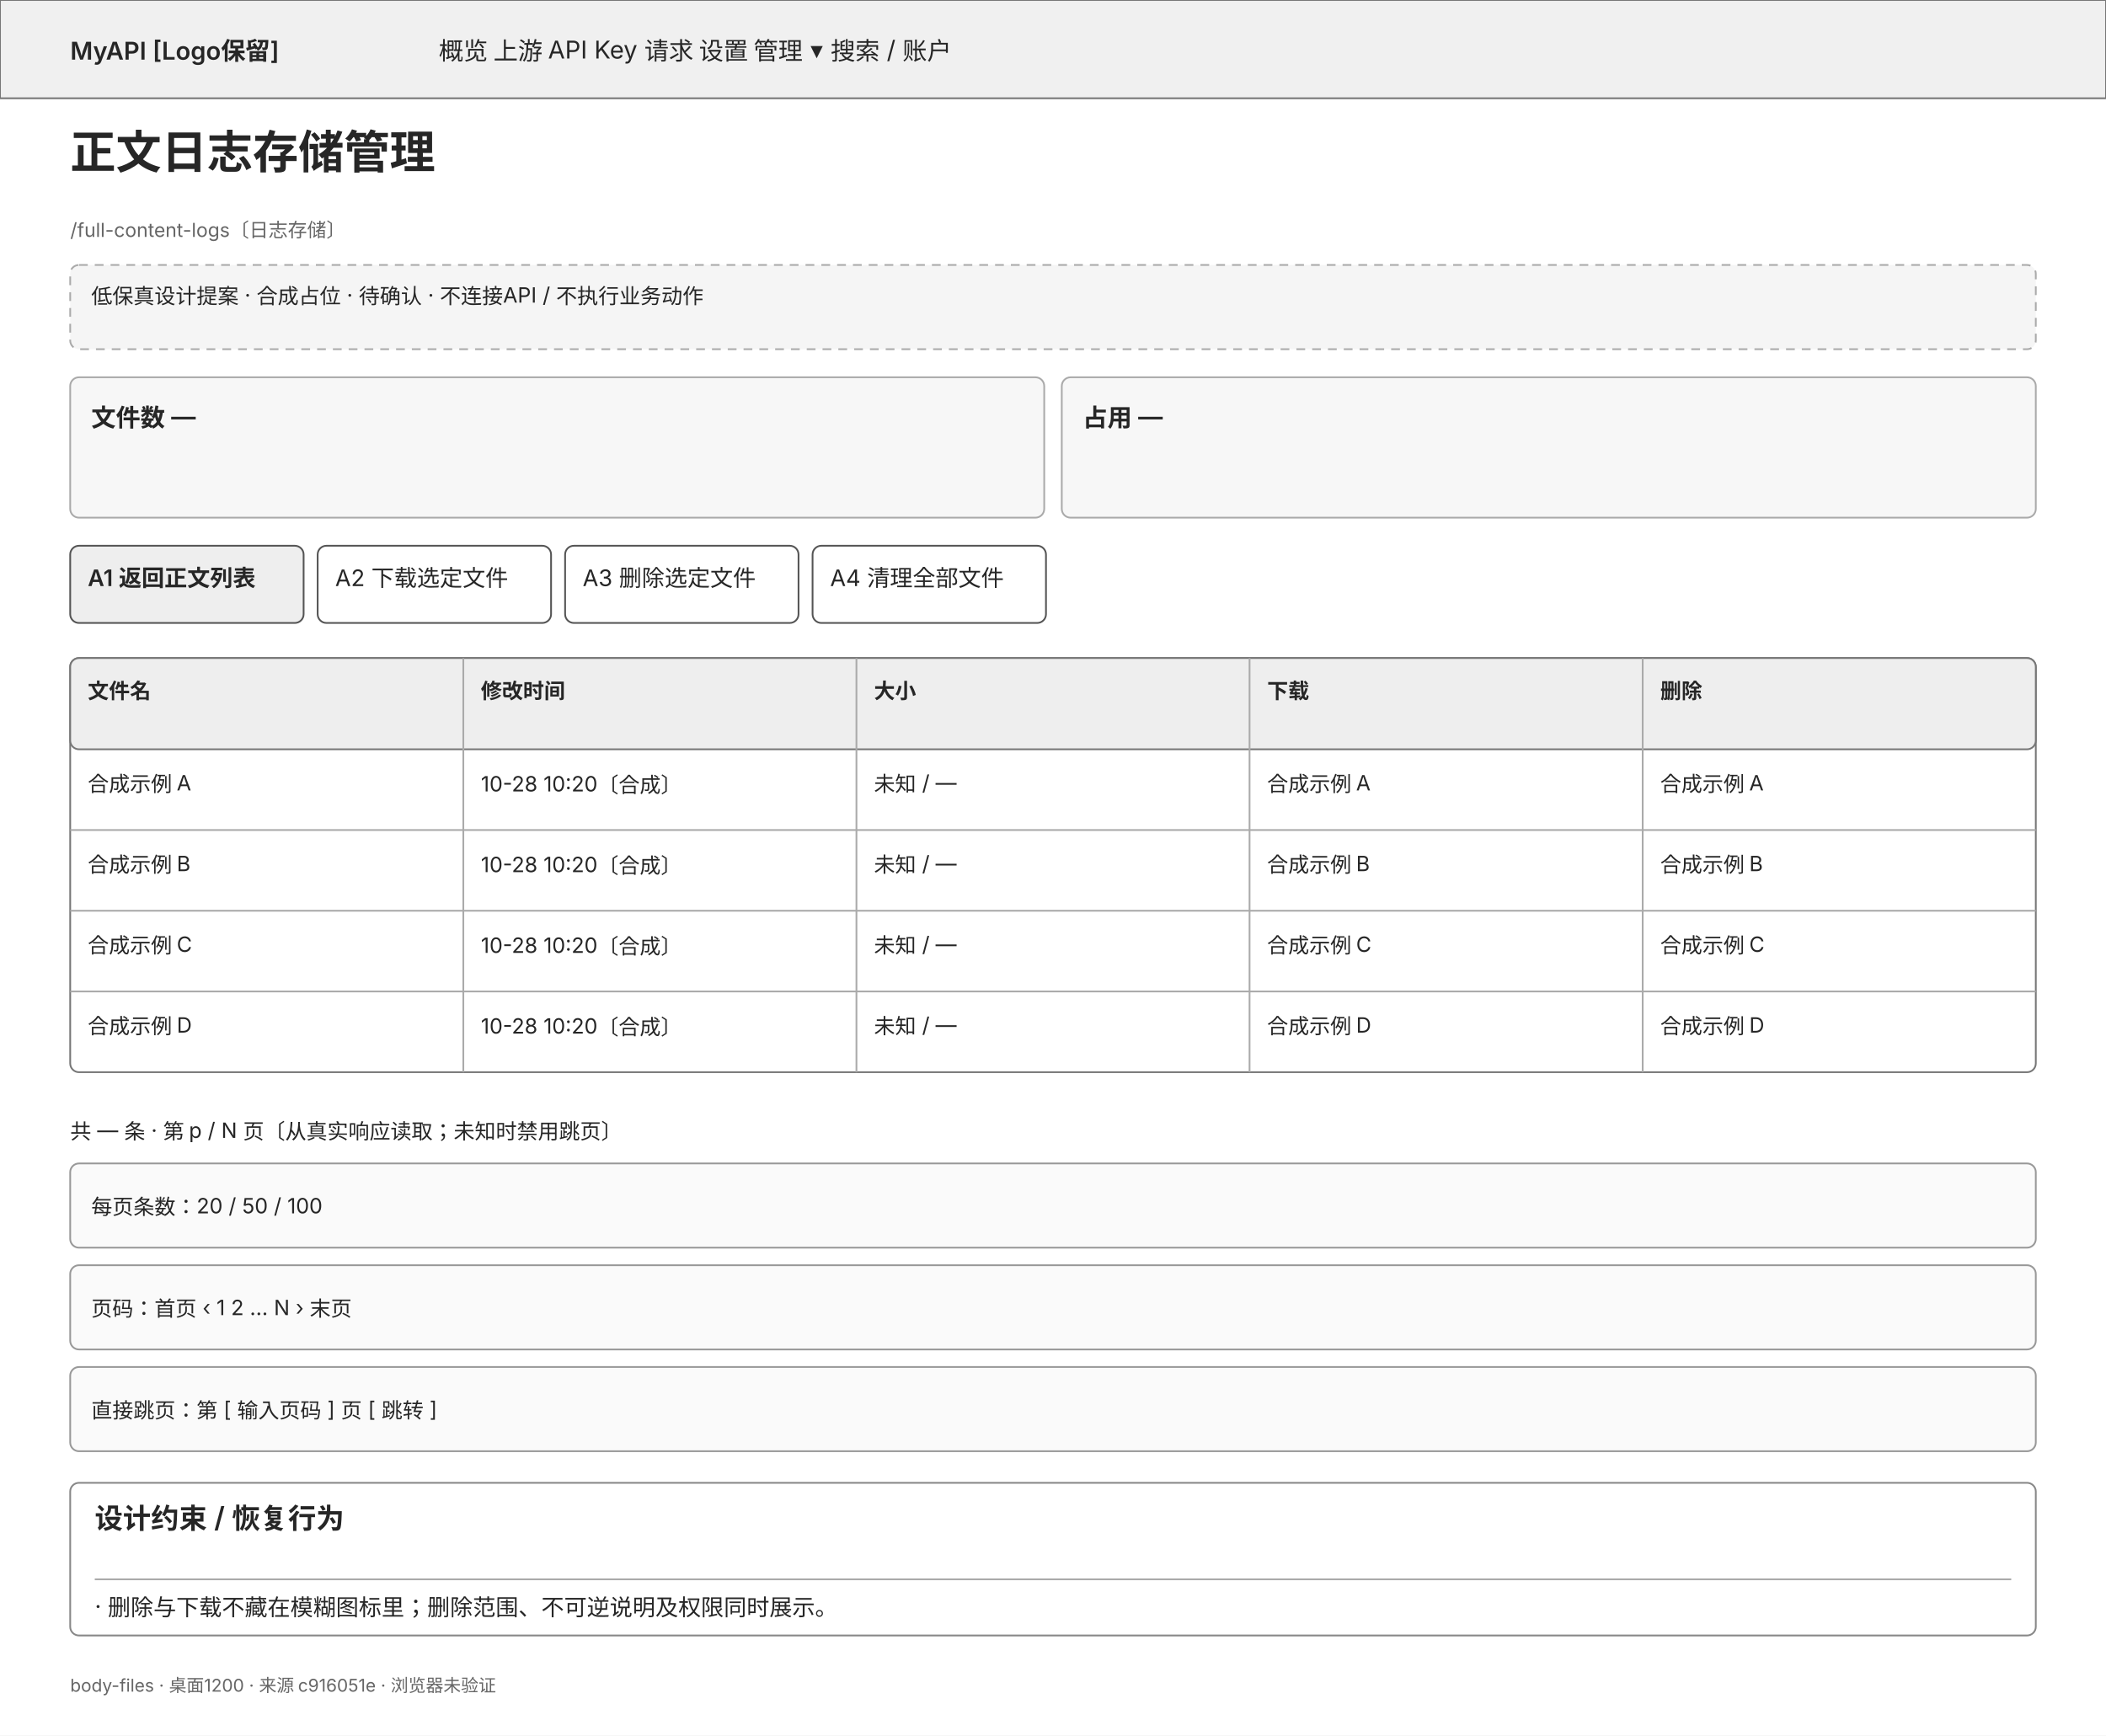
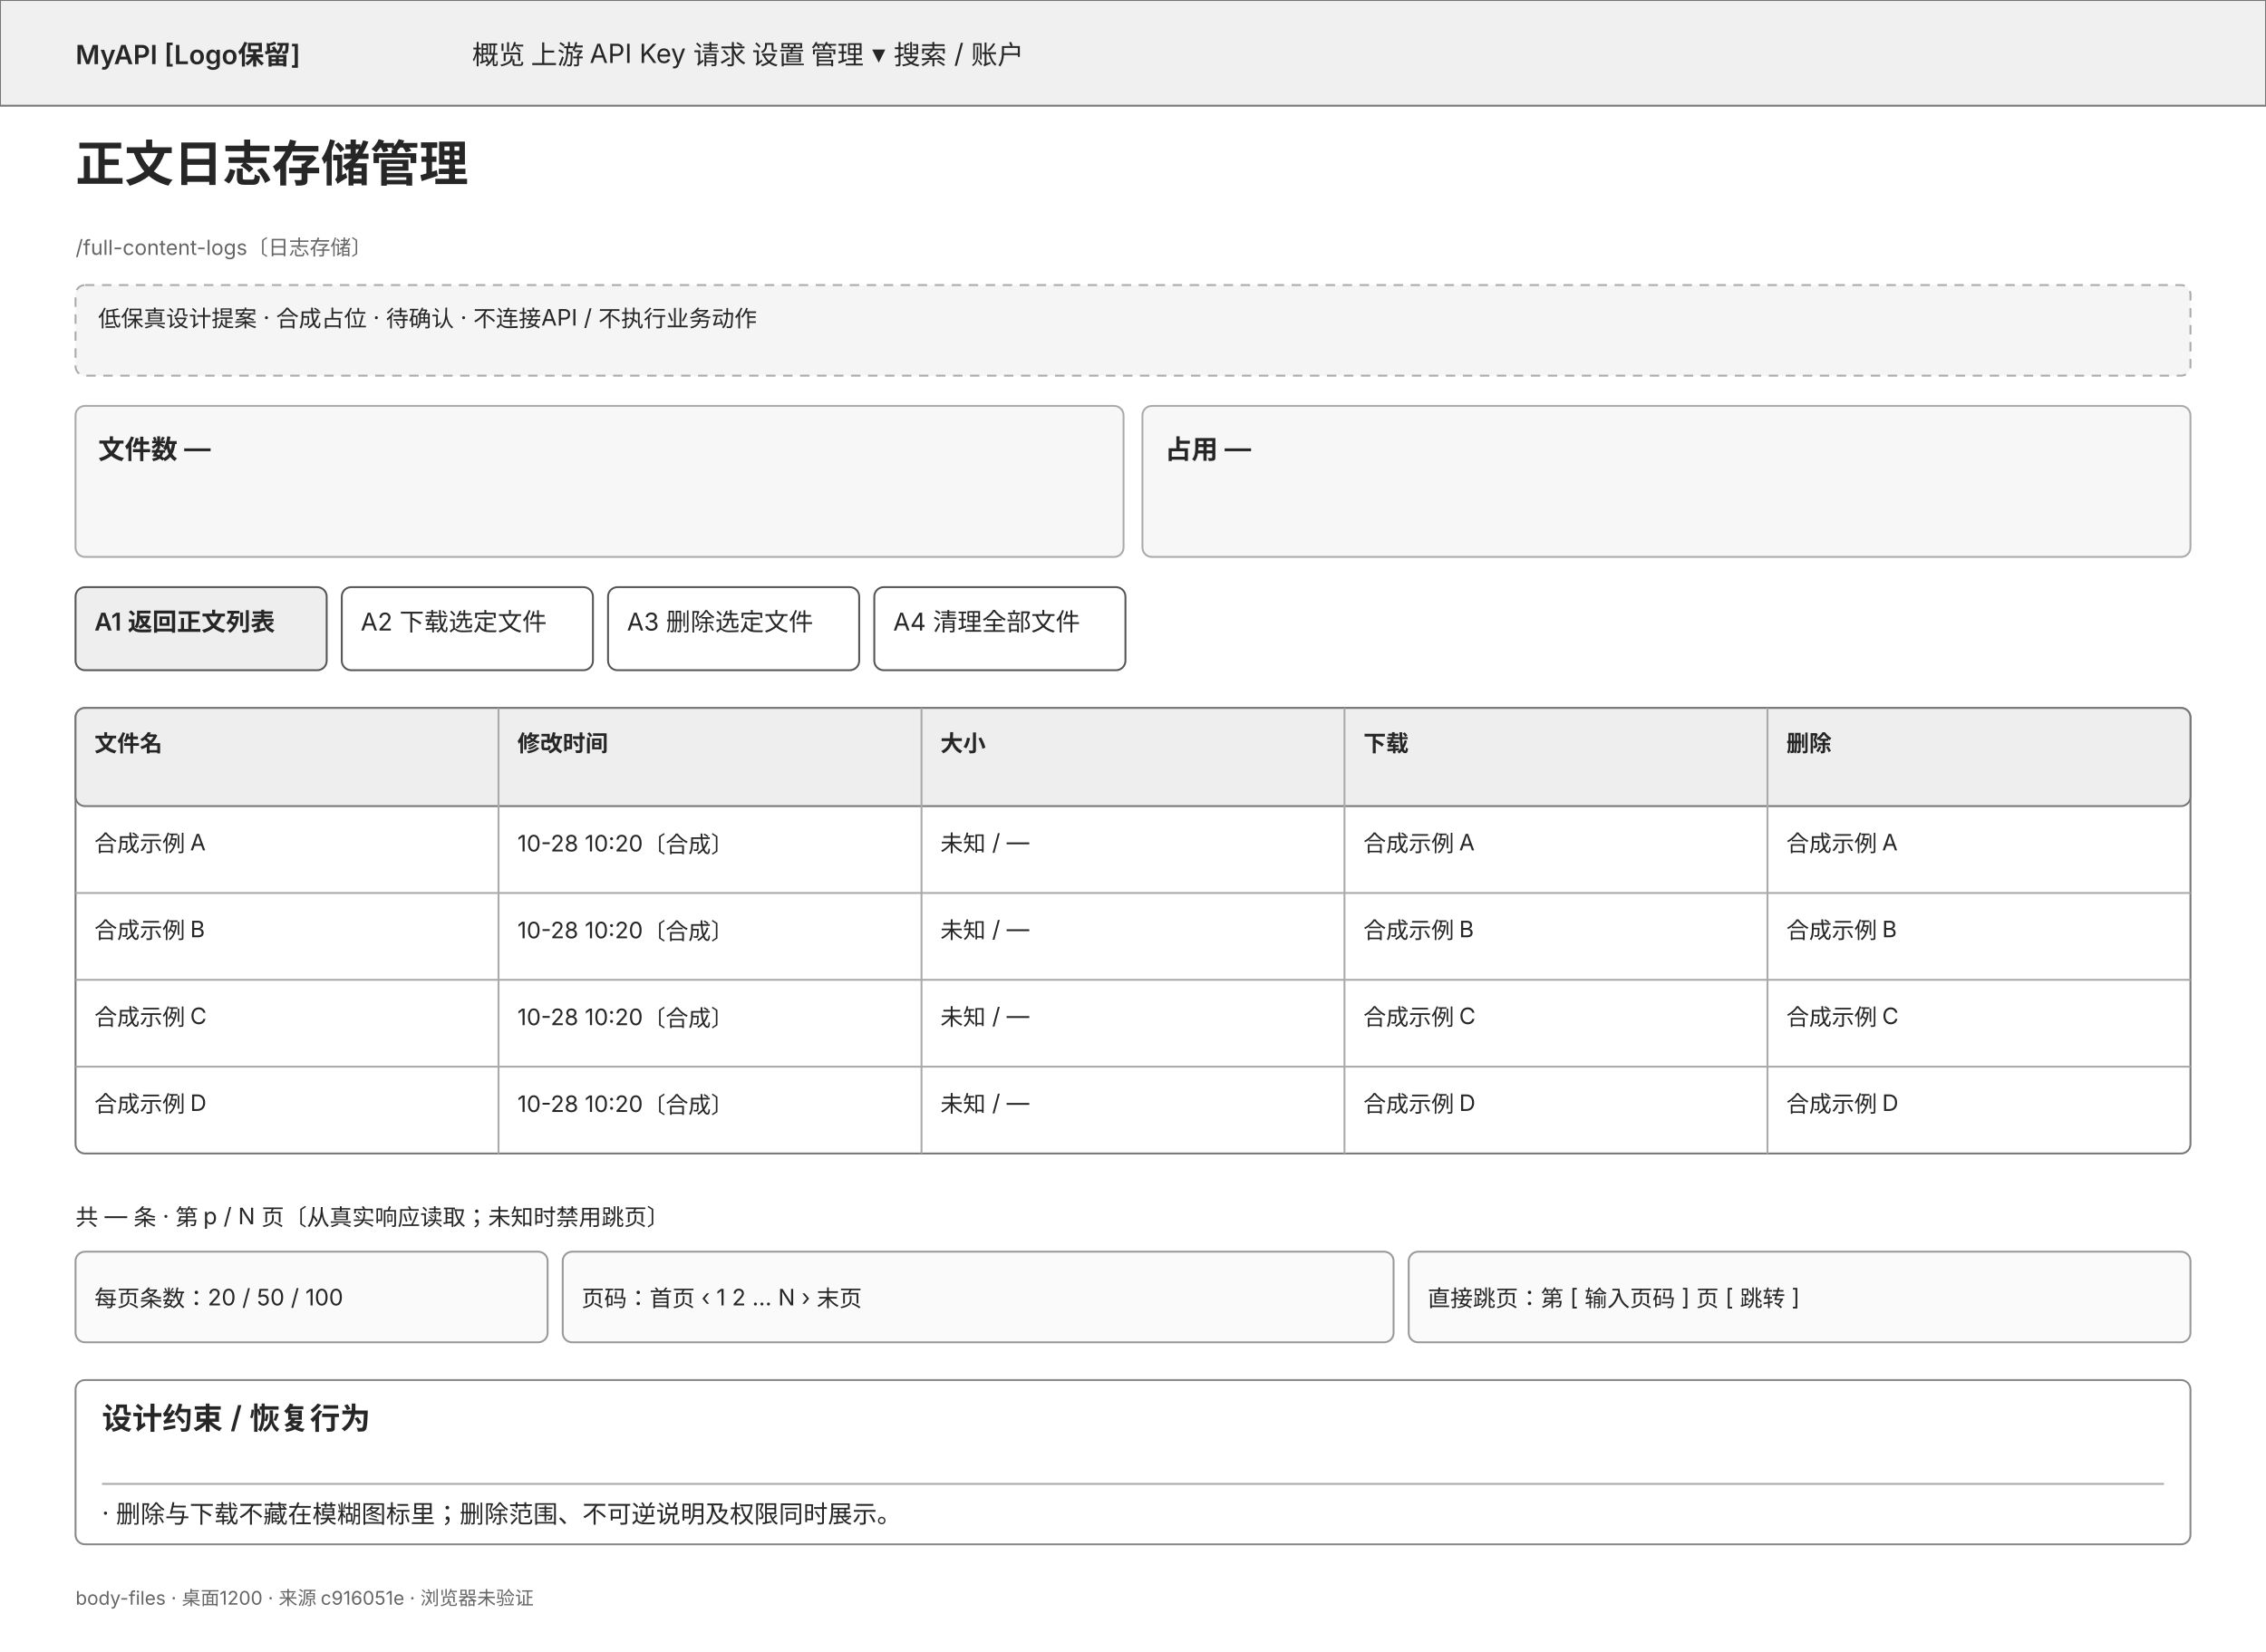
- <svg xmlns="http://www.w3.org/2000/svg" width="1200" height="989" viewBox="0 0 1200 989" role="img" aria-labelledby="title desc">
+ <svg xmlns="http://www.w3.org/2000/svg" width="1200" height="875" viewBox="0 0 1200 875" role="img" aria-labelledby="title desc">
  <rect width="100%" height="100%" fill="#ffffff" />
  <g font-family="system-ui, -apple-system, BlinkMacSystemFont, sans-serif">
    <rect x="0" y="0" width="1200" height="56" rx="0" fill="#f0f0f0" stroke="#777777" />
    <text x="40" y="34" font-size="14" font-weight="600" fill="#262626">MyAPI  [Logo保留]</text>
    <text x="250" y="34" font-size="14" font-weight="normal" fill="#262626">概览    上游    API Key    请求    设置    管理 ▾       搜索 / 账户</text>
    <text x="40" y="96" font-size="26" font-weight="600" fill="#262626">正文日志存储管理</text>
    <text x="40" y="135" font-size="11" font-weight="normal" fill="#666666">/full-content-logs〔日志存储〕</text>
    <rect x="40" y="151" width="1120" height="48" rx="5" fill="#f5f5f5" stroke="#aaaaaa" stroke-dasharray="5 4" />
    <text x="52" y="173" font-size="12" font-weight="normal" fill="#262626">低保真设计提案 · 合成占位 · 待确认 · 不连接API / 不执行业务动作</text>
    <rect x="40.0" y="215" width="555.0" height="80" rx="5" fill="#f7f7f7" stroke="#aaaaaa" />
    <text x="52.0" y="243" font-size="14" font-weight="600" fill="#262626">文件数 —</text>
    <rect x="605.0" y="215" width="555.0" height="80" rx="5" fill="#f7f7f7" stroke="#aaaaaa" />
    <text x="617.0" y="243" font-size="14" font-weight="600" fill="#262626">占用 —</text>
    <rect x="40" y="311" width="133" height="44" rx="5" fill="#eeeeee" stroke="#555555" />
    <text x="50" y="334" font-size="13" font-weight="600" fill="#262626">A1 返回正文列表</text>
    <rect x="181" y="311" width="133" height="44" rx="5" fill="#ffffff" stroke="#555555" />
    <text x="191" y="334" font-size="13" font-weight="normal" fill="#262626">A2 下载选定文件</text>
    <rect x="322" y="311" width="133" height="44" rx="5" fill="#ffffff" stroke="#555555" />
    <text x="332" y="334" font-size="13" font-weight="normal" fill="#262626">A3 删除选定文件</text>
    <rect x="463" y="311" width="133" height="44" rx="5" fill="#ffffff" stroke="#555555" />
    <text x="473" y="334" font-size="13" font-weight="normal" fill="#262626">A4 清理全部文件</text>
    <rect x="40" y="375" width="1120" height="236" rx="5" fill="#ffffff" stroke="#777777" />
    <rect x="40" y="375" width="1120" height="52" rx="5" fill="#eeeeee" stroke="#777777" />
    <text x="50.0" y="398" font-size="12" font-weight="600" fill="#262626">文件名</text>
    <text x="50.0" y="451" font-size="12" font-weight="normal" fill="#262626">合成示例 A</text>
    <text x="50.0" y="497" font-size="12" font-weight="normal" fill="#262626">合成示例 B</text>
    <text x="50.0" y="543" font-size="12" font-weight="normal" fill="#262626">合成示例 C</text>
    <text x="50.0" y="589" font-size="12" font-weight="normal" fill="#262626">合成示例 D</text>
    <text x="274.0" y="398" font-size="12" font-weight="600" fill="#262626">修改时间</text>
    <line x1="264.0" y1="375" x2="264.0" y2="611" stroke="#aaaaaa" />
    <text x="274.0" y="451" font-size="12" font-weight="normal" fill="#262626">10-28 10:20〔合成〕</text>
    <text x="274.0" y="497" font-size="12" font-weight="normal" fill="#262626">10-28 10:20〔合成〕</text>
    <text x="274.0" y="543" font-size="12" font-weight="normal" fill="#262626">10-28 10:20〔合成〕</text>
    <text x="274.0" y="589" font-size="12" font-weight="normal" fill="#262626">10-28 10:20〔合成〕</text>
    <text x="498.0" y="398" font-size="12" font-weight="600" fill="#262626">大小</text>
    <line x1="488.0" y1="375" x2="488.0" y2="611" stroke="#aaaaaa" />
    <text x="498.0" y="451" font-size="12" font-weight="normal" fill="#262626">未知 / —</text>
    <text x="498.0" y="497" font-size="12" font-weight="normal" fill="#262626">未知 / —</text>
    <text x="498.0" y="543" font-size="12" font-weight="normal" fill="#262626">未知 / —</text>
    <text x="498.0" y="589" font-size="12" font-weight="normal" fill="#262626">未知 / —</text>
    <text x="722.0" y="398" font-size="12" font-weight="600" fill="#262626">下载</text>
    <line x1="712.0" y1="375" x2="712.0" y2="611" stroke="#aaaaaa" />
    <text x="722.0" y="451" font-size="12" font-weight="normal" fill="#262626">合成示例 A</text>
    <text x="722.0" y="497" font-size="12" font-weight="normal" fill="#262626">合成示例 B</text>
    <text x="722.0" y="543" font-size="12" font-weight="normal" fill="#262626">合成示例 C</text>
    <text x="722.0" y="589" font-size="12" font-weight="normal" fill="#262626">合成示例 D</text>
    <text x="946.0" y="398" font-size="12" font-weight="600" fill="#262626">删除</text>
    <line x1="936.0" y1="375" x2="936.0" y2="611" stroke="#aaaaaa" />
    <text x="946.0" y="451" font-size="12" font-weight="normal" fill="#262626">合成示例 A</text>
    <text x="946.0" y="497" font-size="12" font-weight="normal" fill="#262626">合成示例 B</text>
    <text x="946.0" y="543" font-size="12" font-weight="normal" fill="#262626">合成示例 C</text>
    <text x="946.0" y="589" font-size="12" font-weight="normal" fill="#262626">合成示例 D</text>
    <line x1="40" y1="473" x2="1160" y2="473" stroke="#aaaaaa" />
    <line x1="40" y1="519" x2="1160" y2="519" stroke="#aaaaaa" />
    <line x1="40" y1="565" x2="1160" y2="565" stroke="#aaaaaa" />
    <text x="40" y="649" font-size="12" font-weight="normal" fill="#262626">共 — 条 · 第 p / N 页〔从真实响应读取；未知时禁用跳页〕</text>
-     <rect x="40" y="663" width="1120" height="48" rx="5" fill="#fafafa" stroke="#999999" />
-     <text x="52" y="692" font-size="12" font-weight="normal" fill="#262626">每页条数：20 / 50 / 100</text>
-     <rect x="40" y="721" width="1120" height="48" rx="5" fill="#fafafa" stroke="#999999" />
-     <text x="52" y="750" font-size="12" font-weight="normal" fill="#262626">页码：首页  ‹  1  2  …  N  ›  末页</text>
-     <rect x="40" y="779" width="1120" height="48" rx="5" fill="#fafafa" stroke="#999999" />
-     <text x="52" y="808" font-size="12" font-weight="normal" fill="#262626">直接跳页：第 [ 输入页码 ] 页  [ 跳转 ]</text>
-     <rect x="40" y="845" width="1120" height="87" rx="5" fill="#ffffff" stroke="#888888" />
-     <text x="54" y="871" font-size="16" font-weight="600" fill="#262626">设计约束 / 恢复行为</text>
-     <line x1="54" y1="900" x2="1146" y2="900" stroke="#aaaaaa" />
-     <text x="54" y="920" font-size="13" font-weight="normal" fill="#262626">· 删除与下载不藏在模糊图标里；删除范围、不可逆说明及权限同时展示。</text>
-     <text x="40" y="964" font-size="10" font-weight="normal" fill="#666666">body-files · 桌面1200 · 来源 c916051e · 浏览器未验证</text>
+     <rect x="40" y="663" width="250" height="48" rx="5" fill="#fafafa" stroke="#999999" />
+     <text x="50" y="692" font-size="12" font-weight="normal" fill="#262626">每页条数：20 / 50 / 100</text>
+     <rect x="298" y="663" width="440" height="48" rx="5" fill="#fafafa" stroke="#999999" />
+     <text x="308" y="692" font-size="12" font-weight="normal" fill="#262626">页码：首页  ‹  1  2  …  N  ›  末页</text>
+     <rect x="746" y="663" width="414" height="48" rx="5" fill="#fafafa" stroke="#999999" />
+     <text x="756" y="692" font-size="12" font-weight="normal" fill="#262626">直接跳页：第 [ 输入页码 ] 页  [ 跳转 ]</text>
+     <rect x="40" y="731" width="1120" height="87" rx="5" fill="#ffffff" stroke="#888888" />
+     <text x="54" y="757" font-size="16" font-weight="600" fill="#262626">设计约束 / 恢复行为</text>
+     <line x1="54" y1="786" x2="1146" y2="786" stroke="#aaaaaa" />
+     <text x="54" y="806" font-size="13" font-weight="normal" fill="#262626">· 删除与下载不藏在模糊图标里；删除范围、不可逆说明及权限同时展示。</text>
+     <text x="40" y="850" font-size="10" font-weight="normal" fill="#666666">body-files · 桌面1200 · 来源 c916051e · 浏览器未验证</text>
  </g>
</svg>
